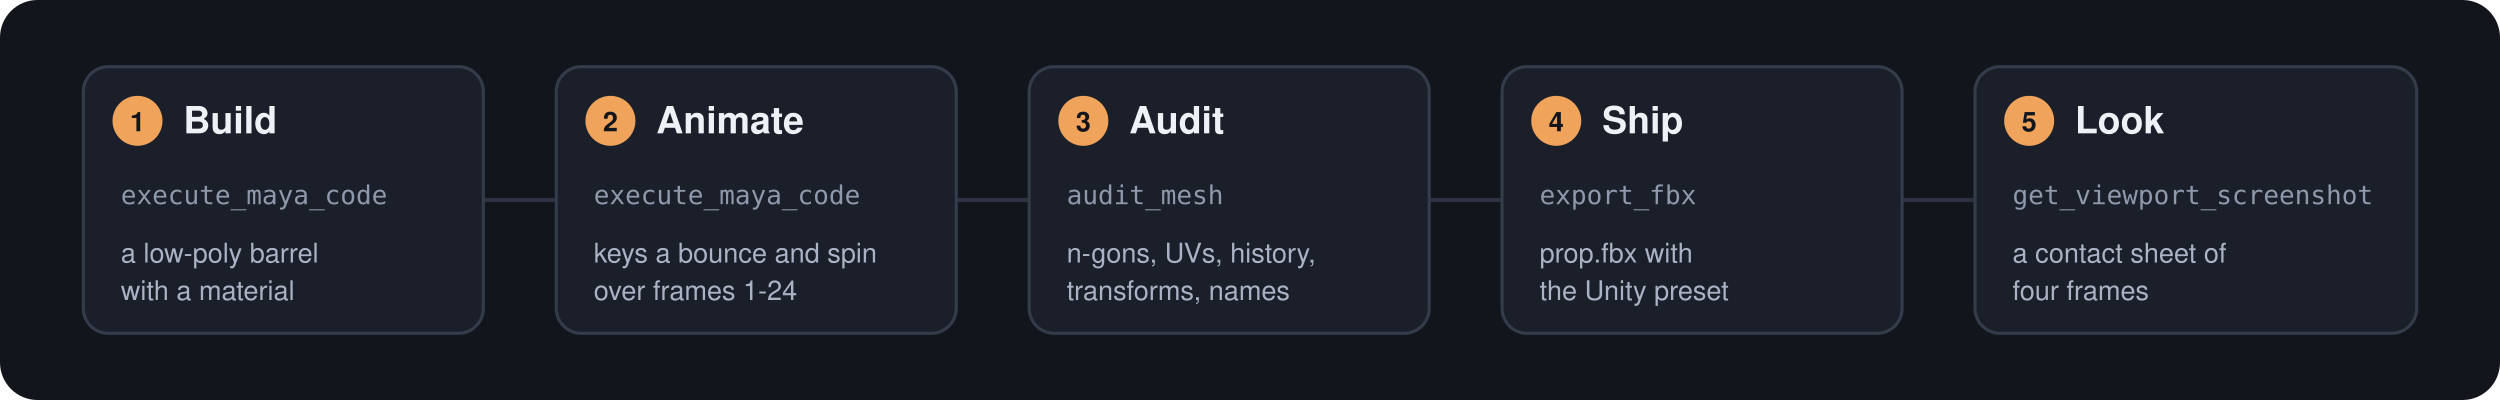
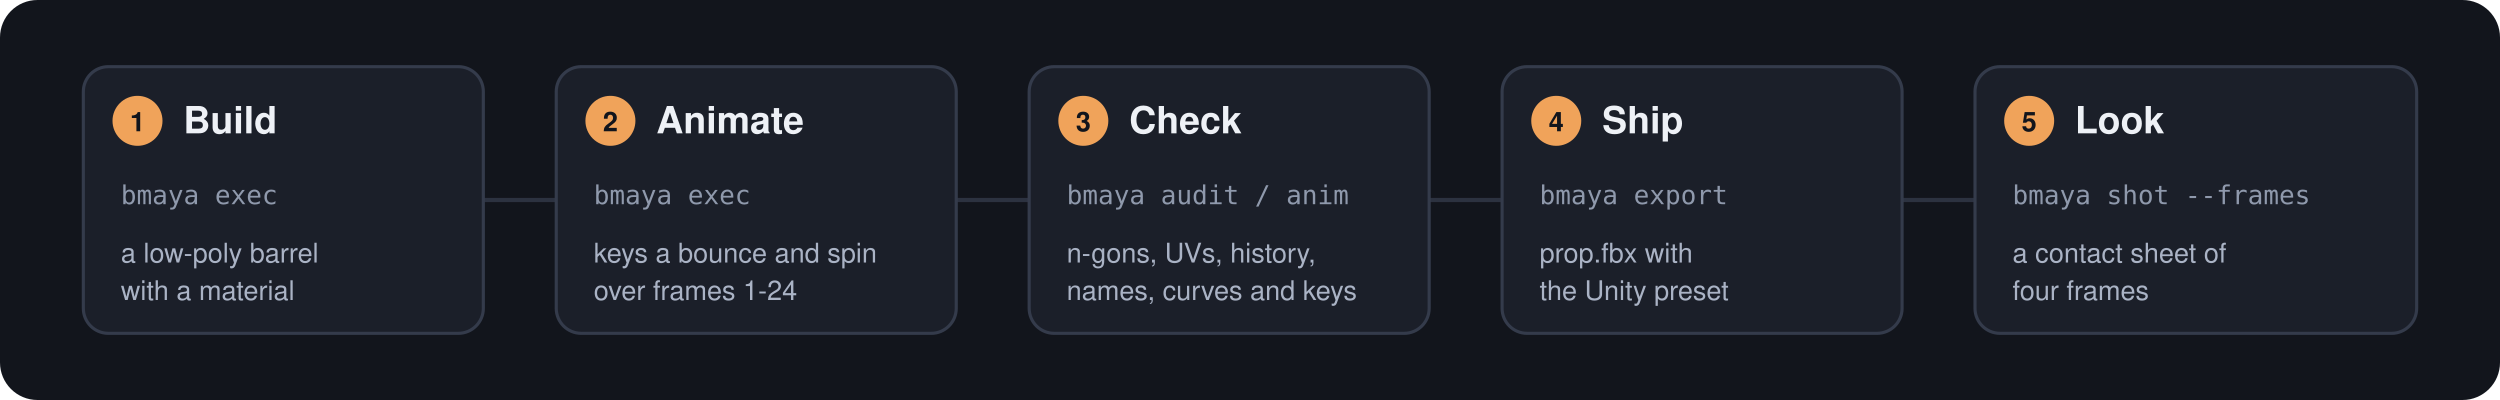
<svg xmlns="http://www.w3.org/2000/svg" width="1200" height="192" viewBox="0 54 1200 192" font-family="Segoe UI, -apple-system, Helvetica, Arial, sans-serif">
  <defs>
    <style>
      .step { fill: #1b1f29; stroke: #343b4b; stroke-width: 1.5; }
      .num { font-size: 13px; font-weight: 700; fill: #12151c; }
      .title { font-size: 18px; font-weight: 700; fill: #eef1f6; }
      .mono { font-family: Cascadia Code, Consolas, Menlo, monospace; font-size: 12.5px; fill: #8f99ac; }
      .glow { animation: glow 5s linear infinite; opacity: 0; }
      .g1 { animation-delay: 0s; }
      .g2 { animation-delay: 1s; }
      .g3 { animation-delay: 2s; }
      .g4 { animation-delay: 3s; }
      .g5 { animation-delay: 4s; }
      @keyframes glow { 0% { opacity: 0; } 4%, 18% { opacity: 1; } 24%, 100% { opacity: 0; } }
      @media (prefers-reduced-motion: reduce) { .glow { animation: none; } }
    </style>
  </defs>
  <rect y="54" width="1200" height="192" rx="18" fill="#12151c" />
  <line x1="60" y1="150" x2="1140" y2="150" stroke="#2c3240" stroke-width="2" />
  <g>
    <rect class="glow g1" x="36" y="82" width="200" height="136" rx="14" fill="none" stroke="#f0a35a" stroke-width="2" />
    <rect class="step" x="40" y="86" width="192" height="128" rx="12" />
    <circle cx="66" cy="112" r="12" fill="#f0a35a" />
    <text class="num" x="66" y="117" text-anchor="middle">1</text>
    <text class="title" x="88" y="118">Build</text>
-     <text class="mono" x="58" y="152">execute_maya_code</text>
+     <text class="mono" x="58" y="152">bmaya exec</text>
    <text x="58" y="180" font-size="13" fill="#aab3c5">a low-poly barrel</text>
    <text x="58" y="198" font-size="13" fill="#aab3c5">with a material</text>
  </g>
  <g>
    <rect class="glow g2" x="263" y="82" width="200" height="136" rx="14" fill="none" stroke="#f0a35a" stroke-width="2" />
    <rect class="step" x="267" y="86" width="192" height="128" rx="12" />
    <circle cx="293" cy="112" r="12" fill="#f0a35a" />
    <text class="num" x="293" y="117" text-anchor="middle">2</text>
    <text class="title" x="315" y="118">Animate</text>
-     <text class="mono" x="285" y="152">execute_maya_code</text>
+     <text class="mono" x="285" y="152">bmaya exec</text>
    <text x="285" y="180" font-size="13" fill="#aab3c5">keys a bounce and spin</text>
    <text x="285" y="198" font-size="13" fill="#aab3c5">over frames 1-24</text>
  </g>
  <g>
    <rect class="glow g3" x="490" y="82" width="200" height="136" rx="14" fill="none" stroke="#f0a35a" stroke-width="2" />
    <rect class="step" x="494" y="86" width="192" height="128" rx="12" />
    <circle cx="520" cy="112" r="12" fill="#f0a35a" />
    <text class="num" x="520" y="117" text-anchor="middle">3</text>
-     <text class="title" x="542" y="118">Audit</text>
-     <text class="mono" x="512" y="152">audit_mesh</text>
+     <text class="title" x="542" y="118">Check</text>
+     <text class="mono" x="512" y="152">bmaya audit / anim</text>
    <text x="512" y="180" font-size="13" fill="#aab3c5">n-gons, UVs, history,</text>
-     <text x="512" y="198" font-size="13" fill="#aab3c5">transforms, names</text>
+     <text x="512" y="198" font-size="13" fill="#aab3c5">names, curves and keys</text>
  </g>
  <g>
    <rect class="glow g4" x="717" y="82" width="200" height="136" rx="14" fill="none" stroke="#f0a35a" stroke-width="2" />
    <rect class="step" x="721" y="86" width="192" height="128" rx="12" />
    <circle cx="747" cy="112" r="12" fill="#f0a35a" />
    <text class="num" x="747" y="117" text-anchor="middle">4</text>
    <text class="title" x="769" y="118">Ship</text>
-     <text class="mono" x="739" y="152">export_fbx</text>
+     <text class="mono" x="739" y="152">bmaya export</text>
    <text x="739" y="180" font-size="13" fill="#aab3c5">prop.fbx with</text>
    <text x="739" y="198" font-size="13" fill="#aab3c5">the Unity preset</text>
  </g>
  <g>
    <rect class="glow g5" x="944" y="82" width="220" height="136" rx="14" fill="none" stroke="#f0a35a" stroke-width="2" />
    <rect class="step" x="948" y="86" width="212" height="128" rx="12" />
    <circle cx="974" cy="112" r="12" fill="#f0a35a" />
    <text class="num" x="974" y="117" text-anchor="middle">5</text>
    <text class="title" x="996" y="118">Look</text>
-     <text class="mono" x="966" y="152">get_viewport_screenshot</text>
+     <text class="mono" x="966" y="152">bmaya shot --frames</text>
    <text x="966" y="180" font-size="13" fill="#aab3c5">a contact sheet of</text>
    <text x="966" y="198" font-size="13" fill="#aab3c5">four frames</text>
  </g>
</svg>
